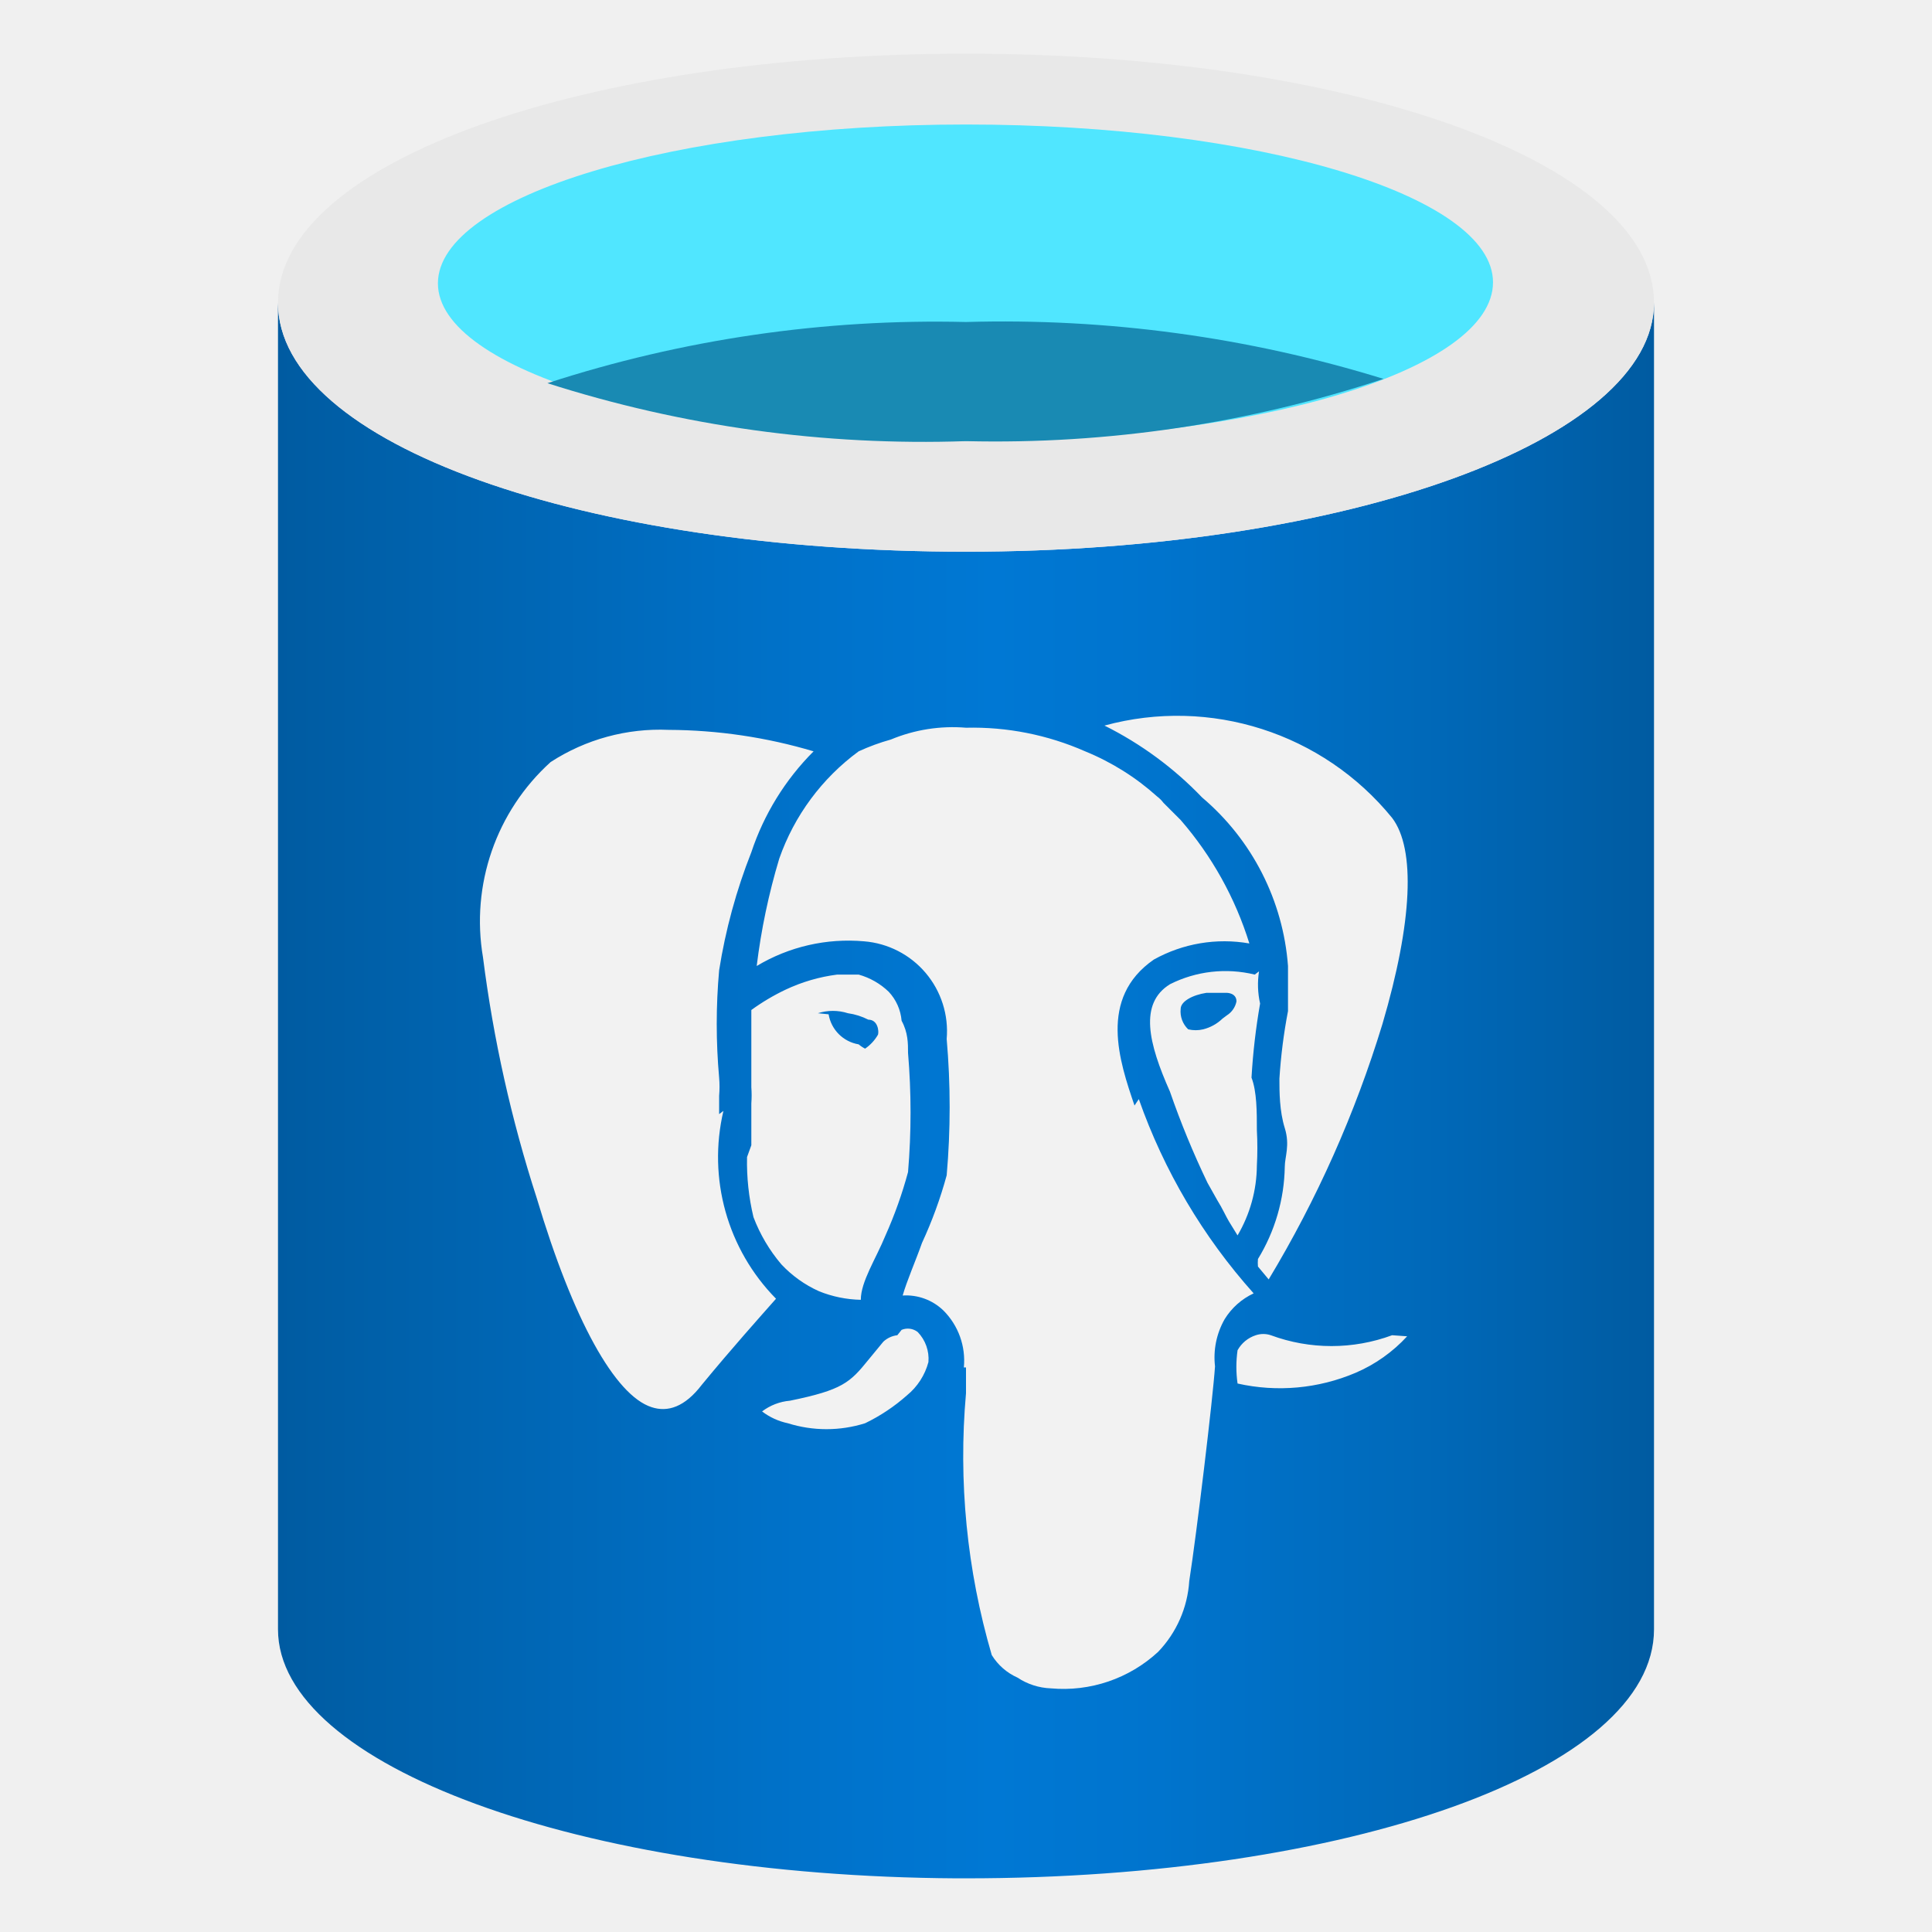
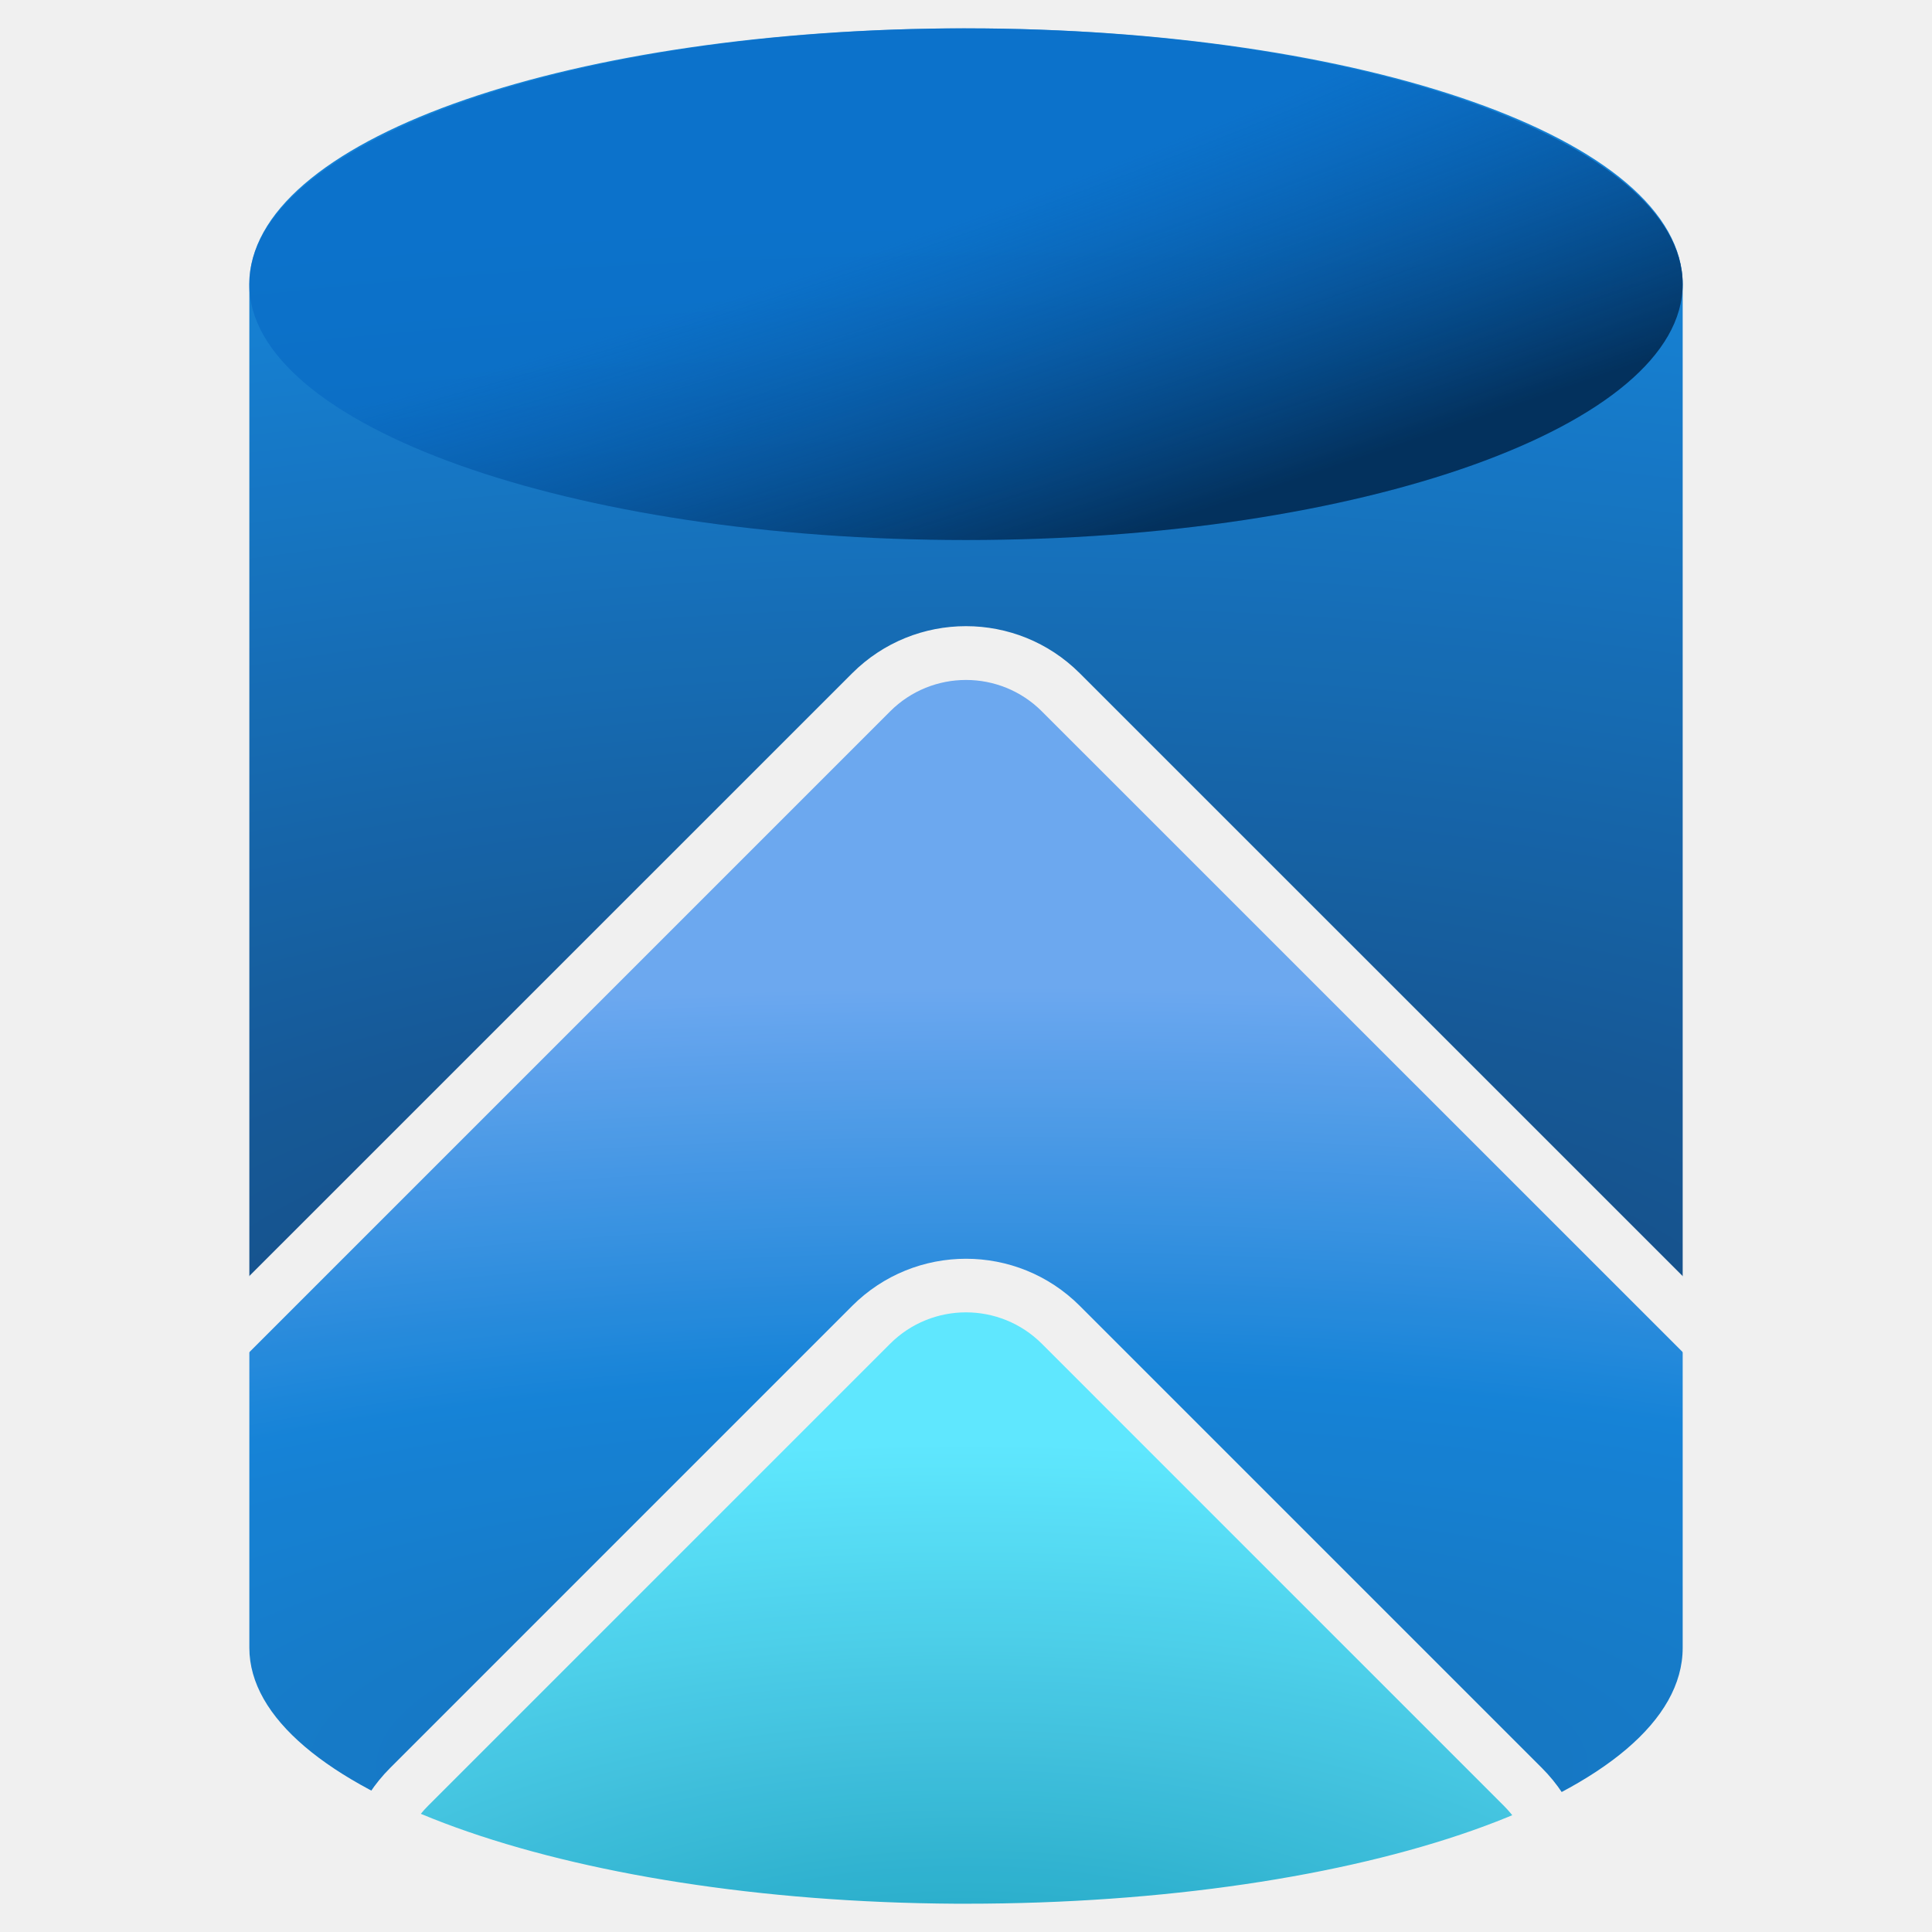
- <svg xmlns="http://www.w3.org/2000/svg" viewBox="0 0 18 18" class="msportalfx-svg-placeholder">
+ <svg xmlns="http://www.w3.org/2000/svg" fill="none" viewBox="0 0 64 64" class="msportalfx-svg-placeholder">
+   <mask id="pcOcAP9lE__a" width="48" height="64" x="8" y="0" maskUnits="userSpaceOnUse">
+     <path fill="#E8E8E8" fill-rule="evenodd" d="M32 .94c13.112 0 23.741 3.654 23.741 8.478v45.167c0 4.824-10.63 8.478-23.74 8.478h-.333C18.705 62.99 8.26 59.226 8.26 54.585V9.418l.008-.226C8.593 4.48 19.095.939 32.001.939" clip-rule="evenodd" />
+   </mask>
+   <g mask="url(#pcOcAP9lE__a)">
+     <path fill="url(#pcOcAP9lE__b)" d="M21.943-6.387c5.554-5.554 14.56-5.554 20.115 0l21.104 21.1a14.226 14.226 0 0 1 1.448 18.42l-7.58 10.428-21.26-21.257a5.334 5.334 0 0 0-7.542 0L6.971 43.558-.605 33.134a14.225 14.225 0 0 1 1.448-18.42z" />
+     <path fill="url(#pcOcAP9lE__c)" fill-rule="evenodd" d="M29.486 23.566a3.555 3.555 0 0 1 5.028 0l25.785 25.781c1.388 1.388 1.387 8.08 0 9.472L33.792 85.326a3.557 3.557 0 0 1-5.028 0L2.983 59.541c-1.389-1.388-1.389-8.083 0-9.472zm6.285 19.694a5.333 5.333 0 0 0-7.542 0L12.924 58.566a5.333 5.333 0 0 0 0 7.541l15.305 15.306a5.333 5.333 0 0 0 7.542 0l15.306-15.306a5.333 5.333 0 0 0 0-7.541z" clip-rule="evenodd" />
+     <path fill="url(#pcOcAP9lE__d)" d="M14.18 64.85a3.556 3.556 0 0 1 0-5.03l15.305-15.305a3.556 3.556 0 0 1 5.029 0l15.305 15.306a3.555 3.555 0 0 1 0 5.028L34.514 80.155a3.556 3.556 0 0 1-5.029 0z" />
+   </g>
+   <path fill="#0667C3" fill-opacity=".6" d="M31.998 17.889c13.113 0 23.742-3.795 23.742-8.476 0-4.68-10.63-8.475-23.742-8.475S8.256 4.732 8.256 9.413s10.63 8.476 23.742 8.476" />
+   <path fill="url(#pcOcAP9lE__e)" d="M31.998 17.889c13.113 0 23.742-3.795 23.742-8.476 0-4.68-10.63-8.475-23.742-8.475S8.256 4.732 8.256 9.413s10.63 8.476 23.742 8.476" />
  <defs>
-     <linearGradient id="poLv1Ojmz__a" x1="2.44" x2="15.27" y1="10.67" y2="10.67" gradientTransform="rotate(-.01 -2864.719 -802.39)" gradientUnits="userSpaceOnUse">
-       <stop offset="0" stop-color="#005ba1" />
-       <stop offset=".07" stop-color="#0060a9" />
-       <stop offset=".36" stop-color="#0071c8" />
-       <stop offset=".52" stop-color="#0078d4" />
-       <stop offset=".64" stop-color="#0074cd" />
-       <stop offset=".82" stop-color="#006abb" />
-       <stop offset="1" stop-color="#005ba1" />
-     </linearGradient>
+     <radialGradient id="pcOcAP9lE__b" cx="0" cy="0" r="1" gradientTransform="rotate(-90.121 40.034 6.887)scale(39.8247 100.005)" gradientUnits="userSpaceOnUse">
+       <stop stop-color="#003067" />
+       <stop offset="1" stop-color="#0078D4" />
+     </radialGradient>
+     <radialGradient id="pcOcAP9lE__c" cx="0" cy="0" r="1" gradientTransform="matrix(0 -25.7778 89.3792 0 33.678 58.492)" gradientUnits="userSpaceOnUse">
+       <stop stop-color="#0064B1" />
+       <stop offset=".505" stop-color="#0078D4" />
+       <stop offset="1" stop-color="#5EA0EF" />
+     </radialGradient>
+     <radialGradient id="pcOcAP9lE__d" cx="0" cy="0" r="1" gradientTransform="matrix(0 -20.8889 45.6764 0 32 68.714)" gradientUnits="userSpaceOnUse">
+       <stop offset=".085" stop-color="#0699BA" />
+       <stop offset=".553" stop-color="#32BEDD" />
+       <stop offset="1" stop-color="#50E6FF" />
+     </radialGradient>
+     <radialGradient id="pcOcAP9lE__e" cx="0" cy="0" r="1" gradientTransform="rotate(73.156 5.464 14.56)scale(17.928 115.551)" gradientUnits="userSpaceOnUse">
+       <stop stop-color="#0667C3" stop-opacity="0" />
+       <stop offset=".357" stop-color="#044C90" stop-opacity="0" />
+       <stop offset="1" stop-color="#03315D" />
+     </radialGradient>
  </defs>
-   <path fill="url(#poLv1Ojmz__a)" d="M9 5.14c-3.54 0-6.41-1-6.41-2.32v12.36c0 1.27 2.82 2.3 6.32 2.32H9c3.54 0 6.41-1 6.41-2.32V2.82c0 1.28-2.87 2.32-6.41 2.32" />
-   <path fill="#e8e8e8" d="M15.41 2.82c0 1.28-2.87 2.32-6.41 2.32s-6.41-1-6.41-2.32S5.46.5 9 .5s6.41 1 6.41 2.32" />
-   <path fill="#50e6ff" d="M13.91 2.63c0 .82-2.2 1.48-4.91 1.48s-4.92-.66-4.92-1.47S6.28 1.16 9 1.16s4.91.66 4.91 1.47" />
-   <path fill="#198ab3" d="M9 3a11.7 11.7 0 0 0-3.9.57 11.5 11.5 0 0 0 3.9.54 11.5 11.5 0 0 0 3.89-.58A12 12 0 0 0 9 3" />
-   <path fill="#f2f2f2" d="M12 9v.42a5 5 0 0 0-.08.63c0 .12 0 .3.05.46s0 .27 0 .36a1.7 1.7 0 0 1-.25.86.4.4 0 0 0 0 .07l.1.12a10.6 10.6 0 0 0 1.06-2.38c.28-.95.31-1.63.09-1.92a2.58 2.58 0 0 0-2.68-.86 3.3 3.3 0 0 1 .91.67A2.28 2.28 0 0 1 12 9m-.31.08a1.15 1.15 0 0 0-.79.09c-.29.18-.2.55 0 1a8 8 0 0 0 .35.85l.09.16c.05.08.08.15.11.2l.08.13a1.3 1.3 0 0 0 .18-.65 3 3 0 0 0 0-.33c0-.17 0-.36-.05-.49a6 6 0 0 1 .08-.69.8.8 0 0 1-.01-.3Zm-.3.41a.4.4 0 0 1-.18.1.3.3 0 0 1-.14 0A.23.23 0 0 1 11 9.4c0-.07.11-.13.24-.15h.19s.09 0 .09.08a.2.2 0 0 1-.09.13Zm-4.69.89v-.17a1 1 0 0 0 0-.17 5.6 5.6 0 0 1 0-1 5.2 5.2 0 0 1 .3-1.1A2.4 2.4 0 0 1 7.58 7a4.8 4.8 0 0 0-1.35-.2 1.87 1.87 0 0 0-1.1.3 2 2 0 0 0-.63 1.82 12.3 12.3 0 0 0 .5 2.24c.34 1.14.73 1.84 1.07 1.95.15.05.31 0 .47-.21.28-.34.54-.63.69-.8a1.88 1.88 0 0 1-.49-1.75Zm.26.4a2.2 2.2 0 0 0 .06.56 1.5 1.5 0 0 0 .26.44 1.1 1.1 0 0 0 .35.25 1.1 1.1 0 0 0 .39.08c0-.17.14-.38.23-.6a4 4 0 0 0 .21-.59 6.6 6.6 0 0 0 0-1.11c0-.09 0-.19-.06-.3a.45.45 0 0 0-.12-.27.66.66 0 0 0-.28-.16h-.2a1.6 1.6 0 0 0-.48.14 2 2 0 0 0-.32.19v.72a1 1 0 0 1 0 .15v.39Zm.66-1.34a.46.46 0 0 1 .28 0 .6.6 0 0 1 .19.06c.09 0 .1.11.09.14a.4.4 0 0 1-.12.13.3.3 0 0 1-.06-.04.34.34 0 0 1-.28-.28Zm.74 3a.23.23 0 0 0-.13.06l-.14.17c-.17.21-.24.28-.73.38a.5.5 0 0 0-.26.1.6.6 0 0 0 .24.11 1.2 1.2 0 0 0 .72 0 1.7 1.7 0 0 0 .39-.26.6.6 0 0 0 .2-.31.36.36 0 0 0-.1-.28.15.15 0 0 0-.15-.02Zm4.61 0a1.63 1.63 0 0 1-1.13 0 .22.22 0 0 0-.14 0 .3.3 0 0 0-.17.14 1.1 1.1 0 0 0 0 .31 1.8 1.8 0 0 0 1.1-.1 1.4 1.4 0 0 0 .48-.34Zm-2.4-2.14c-.14-.41-.34-1 .18-1.36a1.35 1.35 0 0 1 .89-.15A3.2 3.2 0 0 0 11 7.64l-.1-.1-.06-.06a.3.3 0 0 0-.06-.06 2.3 2.3 0 0 0-.67-.42A2.6 2.6 0 0 0 9 6.78a1.5 1.5 0 0 0-.7.11A2 2 0 0 0 8 7a2.1 2.1 0 0 0-.74 1 6 6 0 0 0-.21 1 1.66 1.66 0 0 1 1-.23.84.84 0 0 1 .77.91 7.3 7.3 0 0 1 0 1.27 4 4 0 0 1-.23.63c-.06.17-.14.35-.18.49a.5.5 0 0 1 .38.14.66.66 0 0 1 .19.53H9v.24a6.6 6.6 0 0 0 .24 2.44.54.54 0 0 0 .24.21.6.6 0 0 0 .31.1 1.3 1.3 0 0 0 1-.34 1.05 1.05 0 0 0 .29-.66c.07-.45.22-1.7.24-2a.72.72 0 0 1 .09-.44.63.63 0 0 1 .27-.24 5.4 5.4 0 0 1-1.07-1.81Z" />
  <style>.msportalfx-svg-c01{fill:#fff}.msportalfx-svg-c02{fill:#e5e5e5}.msportalfx-svg-c03{fill:#a0a1a2}.msportalfx-svg-c04{fill:#7a7a7a}.msportalfx-svg-c05{fill:#3e3e3e}.msportalfx-svg-c06{fill:#1e1e1e}.msportalfx-svg-c07{fill:#0f0f0f}.msportalfx-svg-c08{fill:#ba141a}.msportalfx-svg-c09{fill:#dd5900}.msportalfx-svg-c10{fill:#ff8c00}.msportalfx-svg-c11{fill:#fcd116}.msportalfx-svg-c12{fill:#fee087}.msportalfx-svg-c13{fill:#b8d432}.msportalfx-svg-c14,.msportalfx-svg-c32{fill:#57a300}.msportalfx-svg-c15{fill:#59b4d9}.msportalfx-svg-c16{fill:#3999c6}.msportalfx-svg-c17{fill:#804998}.msportalfx-svg-c18{fill:#ec008c}.msportalfx-svg-c19{fill:#0072c6}.msportalfx-svg-c20{fill:#68217a}.msportalfx-svg-c21{fill:#00188f}.msportalfx-svg-c22{fill:#e81123}.fxs-mode-light .msportalfx-svg-c22{fill:#a4262c}.msportalfx-svg-c23{fill:#cae3f3}.msportalfx-svg-c24{fill:#59aed3}.msportalfx-svg-c25{fill:#4c3b12}.msportalfx-svg-c26{fill:#be9555}.msportalfx-svg-c27{fill:#4f4d52}.msportalfx-svg-c28{fill:#ef6f59}.msportalfx-svg-c29{fill:#f7cb64}.msportalfx-svg-c30{fill:#fdd8db}.msportalfx-svg-c31{fill:#f6ffec}.msportalfx-svg-c33{fill:#8a2da5}.msportalfx-svg-c34{fill:#e00b1c}.msportalfx-svg-c35{fill:#015cda}.msportalfx-svg-c36{fill:#5db300}.msportalfx-svg-c97{fill:#ffb900}.msportalfx-svg-c98{fill:#00a4ef}.msportalfx-svg-c99{fill:#f25022}.msportalfx-inverted-theme .msportalfx-svg-c05,.fxs-theme-dark .msportalfx-svg-c05{fill:#777}.msportalfx-inverted-theme .msportalfx-svg-c07,.fxs-theme-dark .msportalfx-svg-c07{fill:#f2f2f2}.msportalfx-svg-palette-white{fill:#fff}.msportalfx-svg-palette-blue{fill:#015cda}.msportalfx-svg-palette-black{fill:#1e1e1e}.msportalfx-svg-palette-green{fill:#57a300}.msportalfx-svg-palette-gray{fill:#a0a1a2}.msportalfx-svg-palette-inherit{fill:inherit}.msportalfx-svg-badge{position:absolute;left:0;bottom:0;min-height:10px;min-width:10px}.fxc-menu-icon&gt;.msportalfx-svg-badge{left:-2px;bottom:-2px;min-height:8px;min-width:8px}.msportalfx-svg-disabled{filter:grayscale(100%)}.msportalfx-svg-loading-square{animation:ProgressFlagAnimation 1.45s infinite ease-in-out;transform-origin:50%}.msportalfx-svg-loading-square:nth-child(1){animation-delay:0s}.msportalfx-svg-loading-square:nth-child(2){animation-delay:.2s}.msportalfx-svg-loading-square:nth-child(3){animation-delay:.4s}@keyframes ProgressFlagAnimation{0%{transform:scale(1);opacity:.3}36.1%{transform:scale(1.06);opacity:1}50%{transform:scale(1.06);opacity:1}86.1%{transform:scale(1);opacity:.3}}.msportalfx-svg-flip-horizontal&gt;svg,svg.msportalfx-svg-flip-horizontal{transform:scaleX(-1)}.msportalfx-svg-fabric-rotate360{animation:ImageRotation 1.3s cubic-bezier(.53,.21,.29,.67) infinite}@keyframes ImageRotation{0%{transform:rotate(-45deg)}100%{transform:rotate(315deg)}}.fxs-svg-number .msportalfx-font-bold{font-size:10px;fill:#0065ad}.fxs-svg-number .fxs-svg-circle{stroke-width:0%;fill:#0078d4}.fxs-svg-number .fxs-svg-text{fill:#fff;font-size:10px}.fxs-svg-number.msportalfx-svg-disabled{filter:grayscale(0%)}.fxs-svg-number.msportalfx-svg-disabled .fxs-svg-circle{fill:#fff;stroke-width:1px;stroke:#949494}.fxs-svg-number.msportalfx-svg-disabled .fxs-svg-text{fill:#949494}.fxs-theme-dark .fxs-svg-number .fxs-svg-text{fill:#0f0f0f}.fxs-theme-dark .fxs-svg-number .fxs-svg-circle{stroke-width:0%;fill:#0078d4}.fxs-theme-dark .fxs-svg-number.msportalfx-svg-disabled .fxs-svg-circle{fill:#0f0f0f;stroke-width:1px;stroke:#949494}.fxs-theme-dark .fxs-svg-number.msportalfx-svg-disabled .fxs-svg-text{fill:#949494}</style>
</svg>
